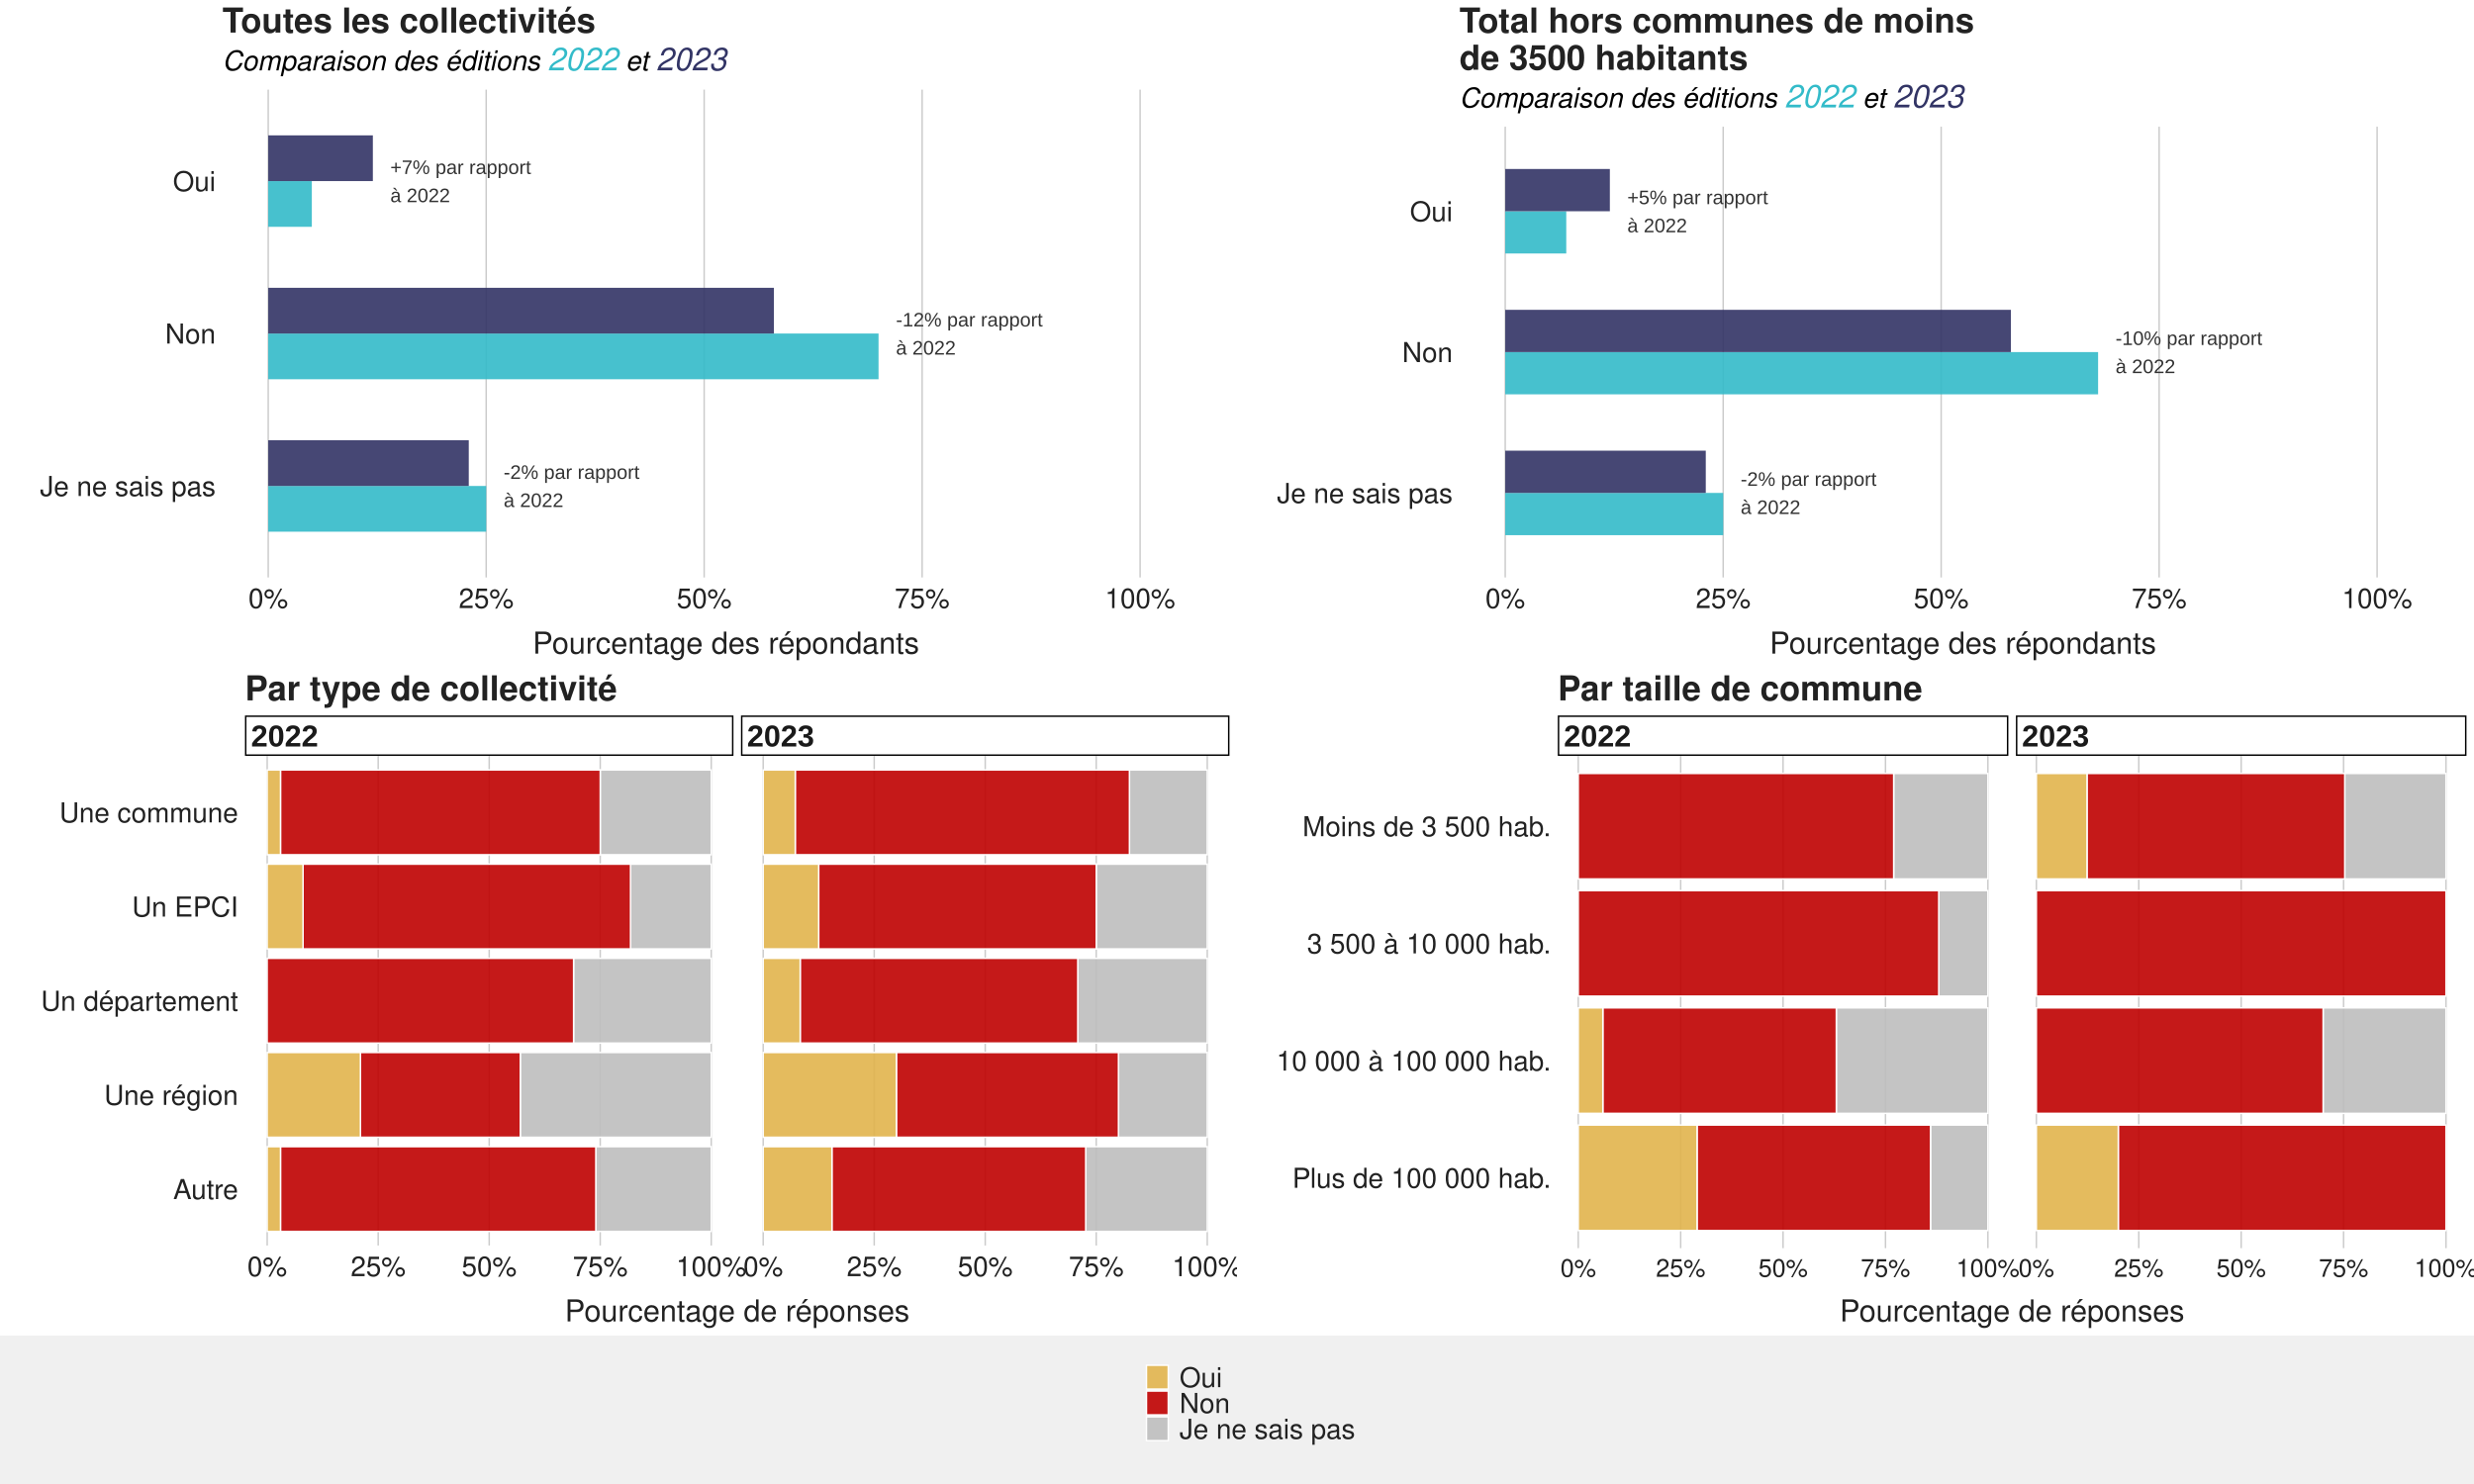
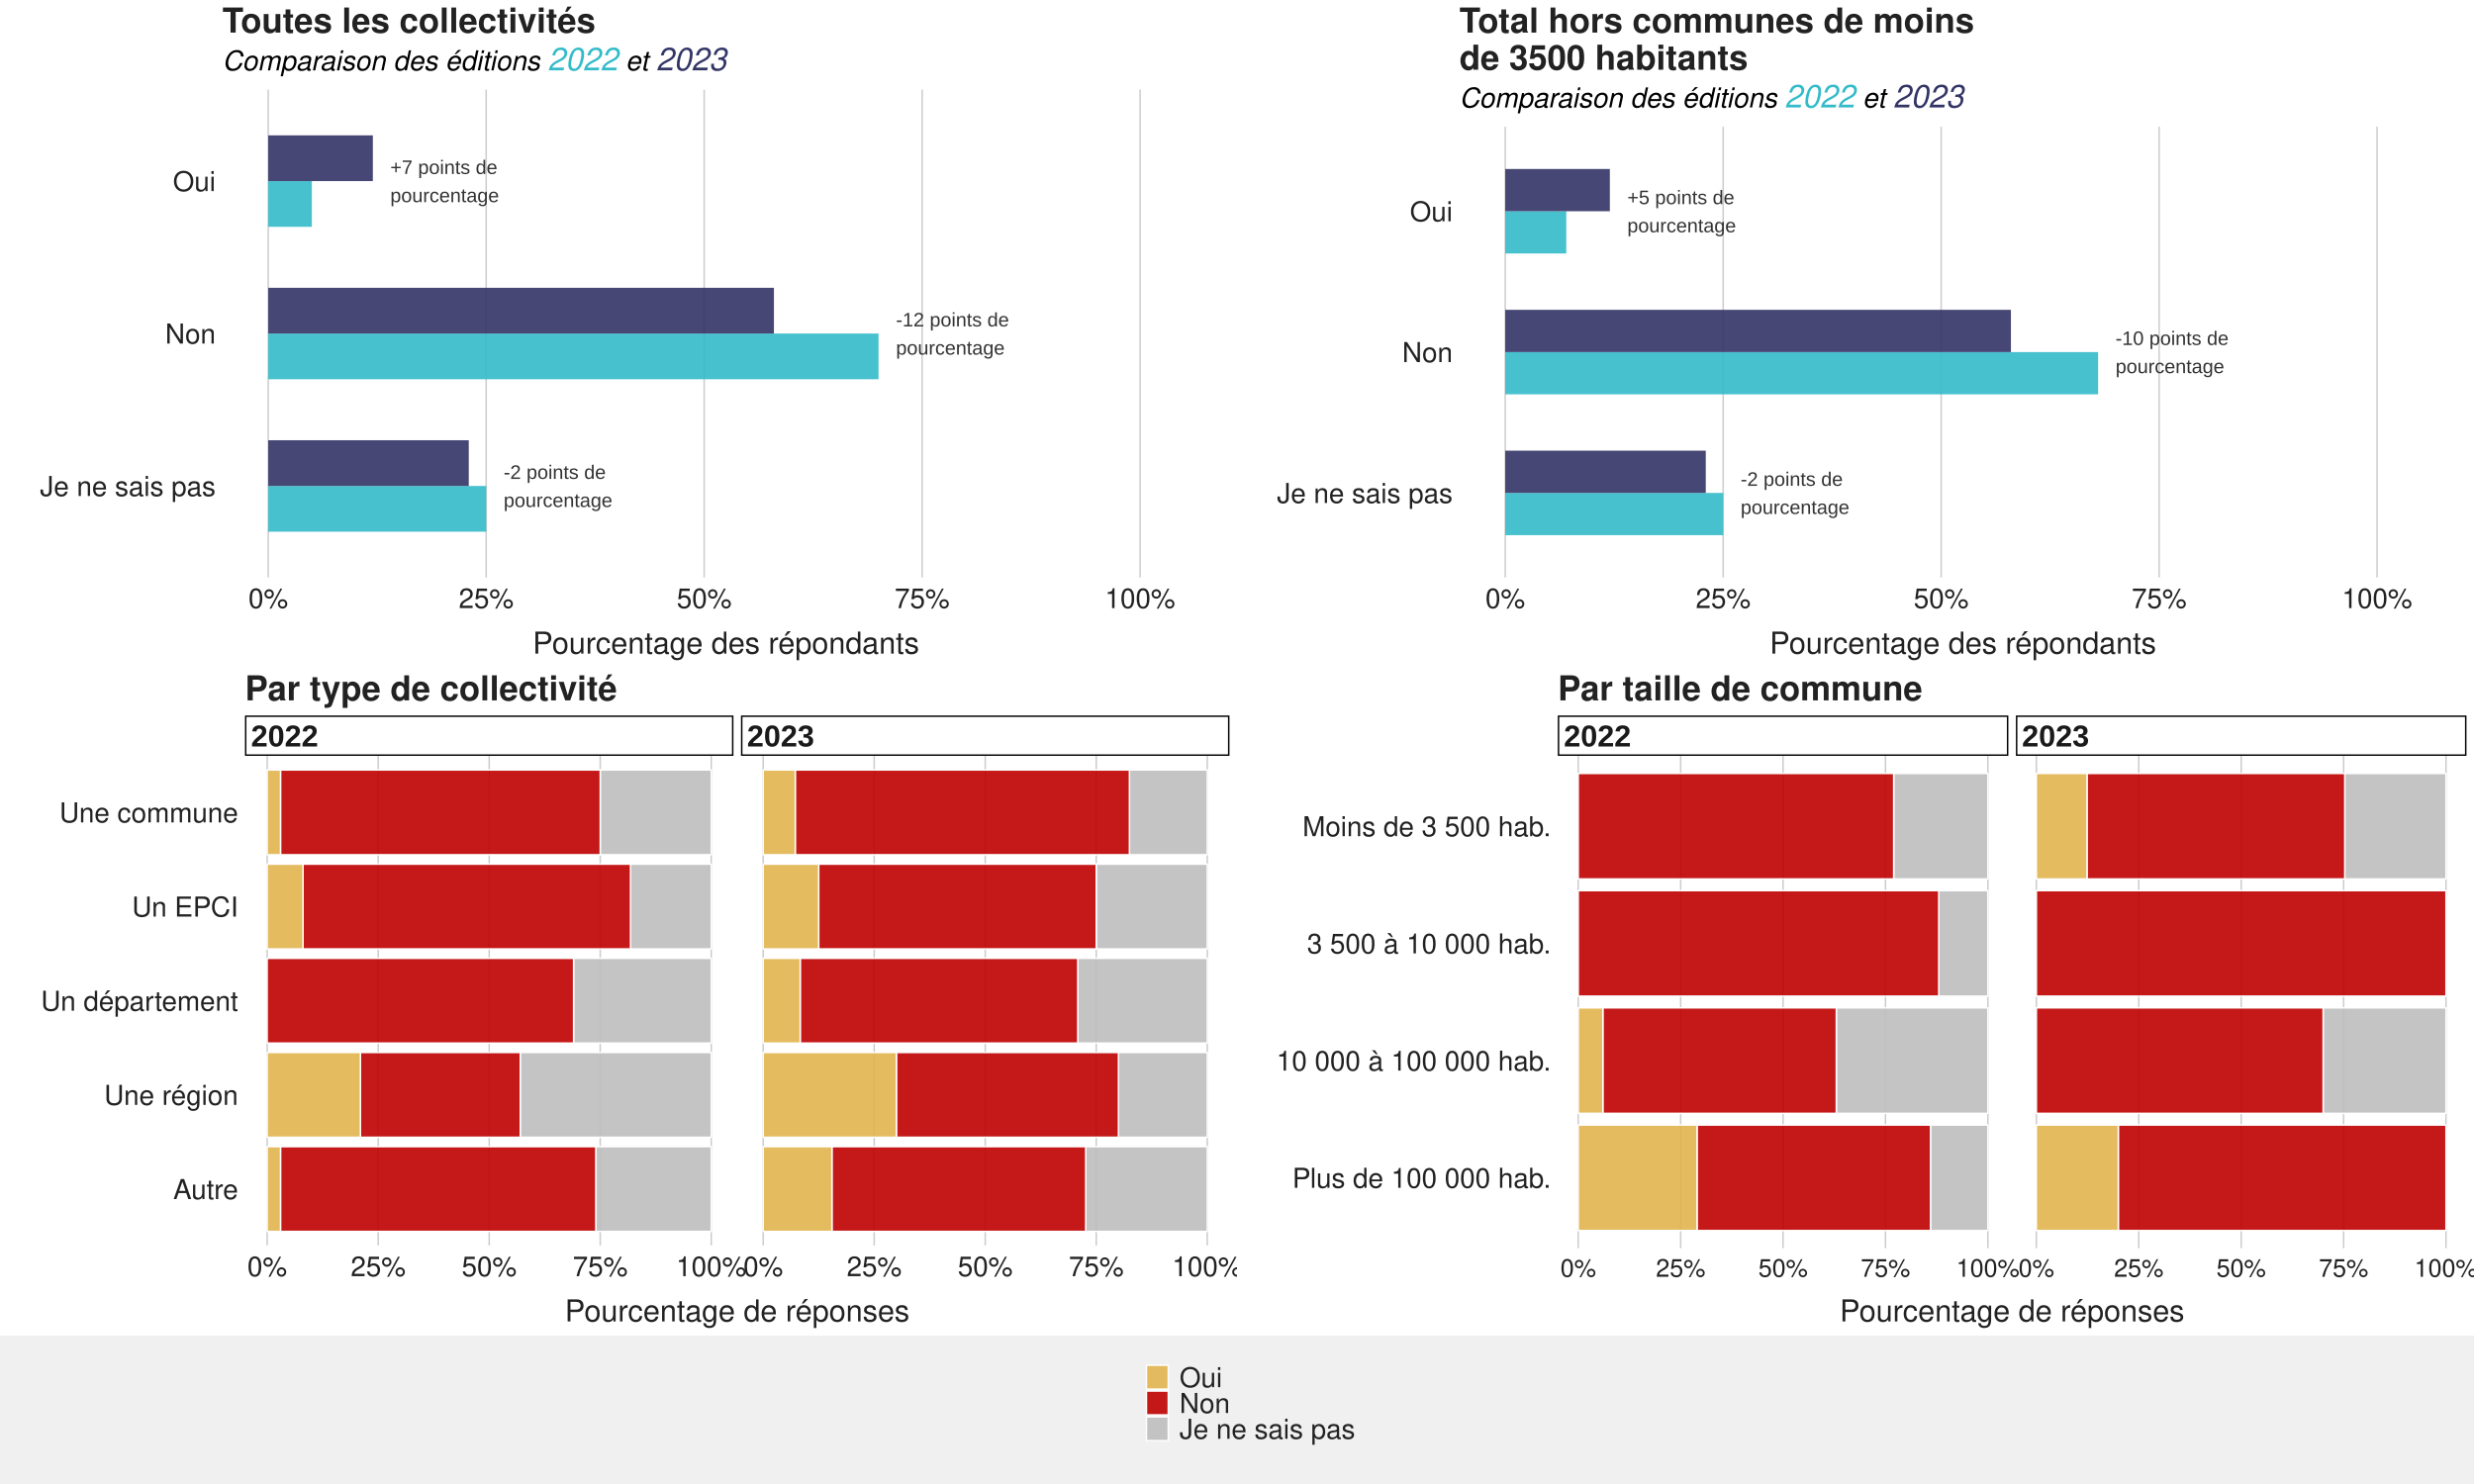
<svg xmlns="http://www.w3.org/2000/svg" class="svglite" width="1800.00pt" height="1080.00pt" viewBox="0 0 1800.00 1080.00">
  <defs>
    <style type="text/css">
    .svglite line, .svglite polyline, .svglite polygon, .svglite path, .svglite rect, .svglite circle {
      fill: none;
      stroke: #000000;
      stroke-linecap: round;
      stroke-linejoin: round;
      stroke-miterlimit: 10.00;
    }
    .svglite text {
      white-space: pre;
    }
  </style>
  </defs>
  <rect width="100%" height="100%" style="stroke: none; fill: none;" />
  <defs>
    <clipPath id="cpMC4wMHwxODAwLjAwfDAuMDB8MTA4MC4wMA==">
      <rect x="0.00" y="0.00" width="1800.00" height="1080.00" />
    </clipPath>
  </defs>
  <g clip-path="url(#cpMC4wMHwxODAwLjAwfDAuMDB8MTA4MC4wMA==)">
</g>
  <defs>
    <clipPath id="cpMC4wMHwxODAwLjAwfDAuMDB8OTcyLjAw">
      <rect x="0.00" y="0.00" width="1800.00" height="972.00" />
    </clipPath>
  </defs>
  <g clip-path="url(#cpMC4wMHwxODAwLjAwfDAuMDB8OTcyLjAw)">
</g>
  <g clip-path="url(#cpMC4wMHwxODAwLjAwfDAuMDB8MTA4MC4wMA==)">
</g>
  <defs>
    <clipPath id="cpMC4wMHwxODAwLjAwfDAuMDB8NDg2LjAw">
      <rect x="0.00" y="0.00" width="1800.00" height="486.00" />
    </clipPath>
  </defs>
  <g clip-path="url(#cpMC4wMHwxODAwLjAwfDAuMDB8NDg2LjAw)">
</g>
  <g clip-path="url(#cpMC4wMHwxODAwLjAwfDAuMDB8MTA4MC4wMA==)">
</g>
  <defs>
    <clipPath id="cpMC4wMHw5MDAuMDB8MC4wMHw0ODYuMDA=">
      <rect x="0" y="0.00" width="900.00" height="486.00" />
    </clipPath>
  </defs>
  <g clip-path="url(#cpMC4wMHw5MDAuMDB8MC4wMHw0ODYuMDA=)">
    <rect x="0" y="0.00" width="900.00" height="486.00" style="stroke-width: 1.07; stroke: #FFFFFF; fill: #FFFFFF;" />
  </g>
  <g clip-path="url(#cpMC4wMHwxODAwLjAwfDAuMDB8MTA4MC4wMA==)">
</g>
  <defs>
    <clipPath id="cpMTYxLjg1fDg5NC41Mnw2NS4yM3w0MjAuMjQ=">
      <rect x="161.85" y="65.23" width="732.67" height="355.01" />
    </clipPath>
  </defs>
  <g clip-path="url(#cpMTYxLjg1fDg5NC41Mnw2NS4yM3w0MjAuMjQ=)">
    <polyline points="195.16,420.24 195.16,65.23 " style="stroke-width: 1.07; stroke: #CBCBCB; stroke-linecap: butt;" />
    <polyline points="353.74,420.24 353.74,65.23 " style="stroke-width: 1.07; stroke: #CBCBCB; stroke-linecap: butt;" />
    <polyline points="512.33,420.24 512.33,65.23 " style="stroke-width: 1.07; stroke: #CBCBCB; stroke-linecap: butt;" />
    <polyline points="670.91,420.24 670.91,65.23 " style="stroke-width: 1.07; stroke: #CBCBCB; stroke-linecap: butt;" />
    <polyline points="829.50,420.24 829.50,65.23 " style="stroke-width: 1.07; stroke: #CBCBCB; stroke-linecap: butt;" />
    <rect x="195.16" y="353.67" width="158.59" height="33.28" style="stroke-width: 4.27; stroke: none; stroke-linecap: square; stroke-linejoin: miter; fill: #33BBC9; fill-opacity: 0.90;" />
    <rect x="195.16" y="320.39" width="145.90" height="33.28" style="stroke-width: 4.27; stroke: none; stroke-linecap: square; stroke-linejoin: miter; fill: #323465; fill-opacity: 0.90;" />
    <rect x="195.16" y="242.73" width="444.04" height="33.28" style="stroke-width: 4.27; stroke: none; stroke-linecap: square; stroke-linejoin: miter; fill: #33BBC9; fill-opacity: 0.90;" />
    <rect x="195.16" y="209.45" width="367.92" height="33.28" style="stroke-width: 4.27; stroke: none; stroke-linecap: square; stroke-linejoin: miter; fill: #323465; fill-opacity: 0.90;" />
    <rect x="195.16" y="131.79" width="31.72" height="33.28" style="stroke-width: 4.27; stroke: none; stroke-linecap: square; stroke-linejoin: miter; fill: #33BBC9; fill-opacity: 0.90;" />
    <rect x="195.16" y="98.51" width="76.12" height="33.28" style="stroke-width: 4.27; stroke: none; stroke-linecap: square; stroke-linejoin: miter; fill: #323465; fill-opacity: 0.90;" />
-     <text x="366.43" y="348.51" style="font-size: 14.23px;fill: #333333; font-family: &quot;Arial&quot;;" textLength="109.17px" lengthAdjust="spacingAndGlyphs">-2% par rapport </text>
-     <text x="366.43" y="368.99" style="font-size: 14.23px;fill: #333333; font-family: &quot;Arial&quot;;" textLength="44.22px" lengthAdjust="spacingAndGlyphs">à 2022</text>
-     <text x="651.88" y="237.57" style="font-size: 14.23px;fill: #333333; font-family: &quot;Arial&quot;;" textLength="117.31px" lengthAdjust="spacingAndGlyphs">-12% par rapport </text>
-     <text x="651.88" y="258.06" style="font-size: 14.23px;fill: #333333; font-family: &quot;Arial&quot;;" textLength="44.22px" lengthAdjust="spacingAndGlyphs">à 2022</text>
-     <text x="283.96" y="126.63" style="font-size: 14.23px;fill: #333333; font-family: &quot;Arial&quot;;" textLength="112.73px" lengthAdjust="spacingAndGlyphs">+7% par rapport </text>
-     <text x="283.96" y="147.12" style="font-size: 14.23px;fill: #333333; font-family: &quot;Arial&quot;;" textLength="44.22px" lengthAdjust="spacingAndGlyphs">à 2022</text>
+     <text x="366.43" y="348.51" style="font-size: 14.23px;fill: #333333; font-family: &quot;Arial&quot;;" textLength="82.32px" lengthAdjust="spacingAndGlyphs">-2 points de </text>
+     <text x="366.43" y="368.99" style="font-size: 14.23px;fill: #333333; font-family: &quot;Arial&quot;;" textLength="85.52px" lengthAdjust="spacingAndGlyphs">pourcentage</text>
+     <text x="651.88" y="237.57" style="font-size: 14.23px;fill: #333333; font-family: &quot;Arial&quot;;" textLength="90.45px" lengthAdjust="spacingAndGlyphs">-12 points de </text>
+     <text x="651.88" y="258.06" style="font-size: 14.23px;fill: #333333; font-family: &quot;Arial&quot;;" textLength="85.52px" lengthAdjust="spacingAndGlyphs">pourcentage</text>
+     <text x="283.96" y="126.63" style="font-size: 14.23px;fill: #333333; font-family: &quot;Arial&quot;;" textLength="85.87px" lengthAdjust="spacingAndGlyphs">+7 points de </text>
+     <text x="283.96" y="147.12" style="font-size: 14.23px;fill: #333333; font-family: &quot;Arial&quot;;" textLength="85.52px" lengthAdjust="spacingAndGlyphs">pourcentage</text>
  </g>
  <g clip-path="url(#cpMC4wMHwxODAwLjAwfDAuMDB8MTA4MC4wMA==)">
    <text x="156.92" y="360.96" text-anchor="end" style="font-size: 20.00px;fill: #222222; font-family: &quot;Nimbus Sans&quot;;" textLength="127.82px" lengthAdjust="spacingAndGlyphs">Je ne sais pas</text>
    <text x="156.92" y="250.02" text-anchor="end" style="font-size: 20.00px;fill: #222222; font-family: &quot;Nimbus Sans&quot;;" textLength="36.68px" lengthAdjust="spacingAndGlyphs">Non</text>
    <text x="156.92" y="139.08" text-anchor="end" style="font-size: 20.00px;fill: #222222; font-family: &quot;Nimbus Sans&quot;;" textLength="31.12px" lengthAdjust="spacingAndGlyphs">Oui</text>
    <text x="195.16" y="442.54" text-anchor="middle" style="font-size: 20.00px;fill: #222222; font-family: &quot;Nimbus Sans&quot;;" textLength="28.89px" lengthAdjust="spacingAndGlyphs">0%</text>
    <text x="353.74" y="442.54" text-anchor="middle" style="font-size: 20.00px;fill: #222222; font-family: &quot;Nimbus Sans&quot;;" textLength="40.01px" lengthAdjust="spacingAndGlyphs">25%</text>
    <text x="512.33" y="442.54" text-anchor="middle" style="font-size: 20.00px;fill: #222222; font-family: &quot;Nimbus Sans&quot;;" textLength="40.01px" lengthAdjust="spacingAndGlyphs">50%</text>
    <text x="670.91" y="442.54" text-anchor="middle" style="font-size: 20.00px;fill: #222222; font-family: &quot;Nimbus Sans&quot;;" textLength="40.01px" lengthAdjust="spacingAndGlyphs">75%</text>
    <text x="829.50" y="442.54" text-anchor="middle" style="font-size: 20.00px;fill: #222222; font-family: &quot;Nimbus Sans&quot;;" textLength="51.13px" lengthAdjust="spacingAndGlyphs">100%</text>
    <text x="528.19" y="475.68" text-anchor="middle" style="font-size: 22.00px;fill: #222222; font-family: &quot;Nimbus Sans&quot;;" textLength="282.51px" lengthAdjust="spacingAndGlyphs">Pourcentage des répondants</text>
    <text x="161.85" y="51.20" style="font-size: 20.00px; font-style: italic; font-family: &quot;Nimbus Sans&quot;;" textLength="118.91px" lengthAdjust="spacingAndGlyphs">Comparaison</text>
    <text x="286.13" y="51.20" style="font-size: 20.00px; font-style: italic; font-family: &quot;Nimbus Sans&quot;;" textLength="32.23px" lengthAdjust="spacingAndGlyphs">des</text>
    <text x="323.93" y="51.20" style="font-size: 20.00px; font-style: italic; font-family: &quot;Nimbus Sans&quot;;" textLength="68.91px" lengthAdjust="spacingAndGlyphs">éditions</text>
    <text x="398.41" y="51.20" style="font-size: 23.00px; font-style: italic;fill: #33BBC9; font-family: &quot;Nimbus Sans&quot;;" textLength="51.15px" lengthAdjust="spacingAndGlyphs">2022</text>
    <text x="455.13" y="51.20" style="font-size: 20.00px; font-style: italic; font-family: &quot;Nimbus Sans&quot;;" textLength="16.68px" lengthAdjust="spacingAndGlyphs">et</text>
    <text x="477.37" y="51.20" style="font-size: 23.00px; font-style: italic;fill: #323465; font-family: &quot;Nimbus Sans&quot;;" textLength="51.15px" lengthAdjust="spacingAndGlyphs">2023</text>
    <text x="161.85" y="23.71" style="font-size: 25.00px; font-weight: bold;fill: #222222; font-family: &quot;Nimbus Sans&quot;;" textLength="273.75px" lengthAdjust="spacingAndGlyphs">Toutes les collectivités</text>
  </g>
  <defs>
    <clipPath id="cpOTAwLjAwfDE4MDAuMDB8MC4wMHw0ODYuMDA=">
      <rect x="900.00" y="0.00" width="900.00" height="486.00" />
    </clipPath>
  </defs>
  <g clip-path="url(#cpOTAwLjAwfDE4MDAuMDB8MC4wMHw0ODYuMDA=)">
    <rect x="900.00" y="0.00" width="900.00" height="486.00" style="stroke-width: 1.07; stroke: #FFFFFF; fill: #FFFFFF;" />
  </g>
  <g clip-path="url(#cpMC4wMHwxODAwLjAwfDAuMDB8MTA4MC4wMA==)">
</g>
  <defs>
    <clipPath id="cpMTA2MS44NXwxNzk0LjUyfDkyLjIzfDQyMC4yNA==">
      <rect x="1061.85" y="92.23" width="732.67" height="328.01" />
    </clipPath>
  </defs>
  <g clip-path="url(#cpMTA2MS44NXwxNzk0LjUyfDkyLjIzfDQyMC4yNA==)">
    <polyline points="1095.16,420.24 1095.16,92.23 " style="stroke-width: 1.07; stroke: #CBCBCB; stroke-linecap: butt;" />
    <polyline points="1253.74,420.24 1253.74,92.23 " style="stroke-width: 1.07; stroke: #CBCBCB; stroke-linecap: butt;" />
    <polyline points="1412.33,420.24 1412.33,92.23 " style="stroke-width: 1.07; stroke: #CBCBCB; stroke-linecap: butt;" />
    <polyline points="1570.91,420.24 1570.91,92.23 " style="stroke-width: 1.07; stroke: #CBCBCB; stroke-linecap: butt;" />
    <polyline points="1729.50,420.24 1729.50,92.23 " style="stroke-width: 1.07; stroke: #CBCBCB; stroke-linecap: butt;" />
    <rect x="1095.16" y="358.73" width="158.59" height="30.75" style="stroke-width: 4.27; stroke: none; stroke-linecap: square; stroke-linejoin: miter; fill: #33BBC9; fill-opacity: 0.90;" />
    <rect x="1095.16" y="327.98" width="145.90" height="30.75" style="stroke-width: 4.27; stroke: none; stroke-linecap: square; stroke-linejoin: miter; fill: #323465; fill-opacity: 0.90;" />
    <rect x="1095.16" y="256.23" width="431.35" height="30.75" style="stroke-width: 4.27; stroke: none; stroke-linecap: square; stroke-linejoin: miter; fill: #33BBC9; fill-opacity: 0.90;" />
    <rect x="1095.16" y="225.48" width="367.92" height="30.75" style="stroke-width: 4.27; stroke: none; stroke-linecap: square; stroke-linejoin: miter; fill: #323465; fill-opacity: 0.90;" />
    <rect x="1095.16" y="153.73" width="44.40" height="30.75" style="stroke-width: 4.27; stroke: none; stroke-linecap: square; stroke-linejoin: miter; fill: #33BBC9; fill-opacity: 0.90;" />
    <rect x="1095.16" y="122.98" width="76.12" height="30.75" style="stroke-width: 4.27; stroke: none; stroke-linecap: square; stroke-linejoin: miter; fill: #323465; fill-opacity: 0.90;" />
-     <text x="1266.43" y="353.57" style="font-size: 14.23px;fill: #333333; font-family: &quot;Arial&quot;;" textLength="109.17px" lengthAdjust="spacingAndGlyphs">-2% par rapport </text>
-     <text x="1266.43" y="374.06" style="font-size: 14.23px;fill: #333333; font-family: &quot;Arial&quot;;" textLength="44.22px" lengthAdjust="spacingAndGlyphs">à 2022</text>
-     <text x="1539.20" y="251.07" style="font-size: 14.23px;fill: #333333; font-family: &quot;Arial&quot;;" textLength="117.31px" lengthAdjust="spacingAndGlyphs">-10% par rapport </text>
-     <text x="1539.20" y="271.56" style="font-size: 14.23px;fill: #333333; font-family: &quot;Arial&quot;;" textLength="44.22px" lengthAdjust="spacingAndGlyphs">à 2022</text>
-     <text x="1183.96" y="148.57" style="font-size: 14.23px;fill: #333333; font-family: &quot;Arial&quot;;" textLength="112.73px" lengthAdjust="spacingAndGlyphs">+5% par rapport </text>
-     <text x="1183.96" y="169.05" style="font-size: 14.23px;fill: #333333; font-family: &quot;Arial&quot;;" textLength="44.22px" lengthAdjust="spacingAndGlyphs">à 2022</text>
+     <text x="1266.43" y="353.57" style="font-size: 14.23px;fill: #333333; font-family: &quot;Arial&quot;;" textLength="82.32px" lengthAdjust="spacingAndGlyphs">-2 points de </text>
+     <text x="1266.43" y="374.06" style="font-size: 14.23px;fill: #333333; font-family: &quot;Arial&quot;;" textLength="85.52px" lengthAdjust="spacingAndGlyphs">pourcentage</text>
+     <text x="1539.20" y="251.07" style="font-size: 14.23px;fill: #333333; font-family: &quot;Arial&quot;;" textLength="90.45px" lengthAdjust="spacingAndGlyphs">-10 points de </text>
+     <text x="1539.20" y="271.56" style="font-size: 14.23px;fill: #333333; font-family: &quot;Arial&quot;;" textLength="85.52px" lengthAdjust="spacingAndGlyphs">pourcentage</text>
+     <text x="1183.96" y="148.57" style="font-size: 14.23px;fill: #333333; font-family: &quot;Arial&quot;;" textLength="85.87px" lengthAdjust="spacingAndGlyphs">+5 points de </text>
+     <text x="1183.96" y="169.05" style="font-size: 14.23px;fill: #333333; font-family: &quot;Arial&quot;;" textLength="85.52px" lengthAdjust="spacingAndGlyphs">pourcentage</text>
  </g>
  <g clip-path="url(#cpMC4wMHwxODAwLjAwfDAuMDB8MTA4MC4wMA==)">
    <text x="1056.92" y="366.02" text-anchor="end" style="font-size: 20.00px;fill: #222222; font-family: &quot;Nimbus Sans&quot;;" textLength="127.82px" lengthAdjust="spacingAndGlyphs">Je ne sais pas</text>
    <text x="1056.92" y="263.52" text-anchor="end" style="font-size: 20.00px;fill: #222222; font-family: &quot;Nimbus Sans&quot;;" textLength="36.68px" lengthAdjust="spacingAndGlyphs">Non</text>
    <text x="1056.92" y="161.02" text-anchor="end" style="font-size: 20.00px;fill: #222222; font-family: &quot;Nimbus Sans&quot;;" textLength="31.12px" lengthAdjust="spacingAndGlyphs">Oui</text>
    <text x="1095.16" y="442.54" text-anchor="middle" style="font-size: 20.00px;fill: #222222; font-family: &quot;Nimbus Sans&quot;;" textLength="28.89px" lengthAdjust="spacingAndGlyphs">0%</text>
    <text x="1253.74" y="442.54" text-anchor="middle" style="font-size: 20.00px;fill: #222222; font-family: &quot;Nimbus Sans&quot;;" textLength="40.01px" lengthAdjust="spacingAndGlyphs">25%</text>
    <text x="1412.33" y="442.54" text-anchor="middle" style="font-size: 20.00px;fill: #222222; font-family: &quot;Nimbus Sans&quot;;" textLength="40.01px" lengthAdjust="spacingAndGlyphs">50%</text>
    <text x="1570.91" y="442.54" text-anchor="middle" style="font-size: 20.00px;fill: #222222; font-family: &quot;Nimbus Sans&quot;;" textLength="40.01px" lengthAdjust="spacingAndGlyphs">75%</text>
    <text x="1729.50" y="442.54" text-anchor="middle" style="font-size: 20.00px;fill: #222222; font-family: &quot;Nimbus Sans&quot;;" textLength="51.13px" lengthAdjust="spacingAndGlyphs">100%</text>
    <text x="1428.19" y="475.68" text-anchor="middle" style="font-size: 22.00px;fill: #222222; font-family: &quot;Nimbus Sans&quot;;" textLength="282.51px" lengthAdjust="spacingAndGlyphs">Pourcentage des répondants</text>
    <text x="1061.85" y="78.20" style="font-size: 20.00px; font-style: italic; font-family: &quot;Nimbus Sans&quot;;" textLength="118.91px" lengthAdjust="spacingAndGlyphs">Comparaison</text>
    <text x="1186.13" y="78.20" style="font-size: 20.00px; font-style: italic; font-family: &quot;Nimbus Sans&quot;;" textLength="32.23px" lengthAdjust="spacingAndGlyphs">des</text>
    <text x="1223.93" y="78.20" style="font-size: 20.00px; font-style: italic; font-family: &quot;Nimbus Sans&quot;;" textLength="68.91px" lengthAdjust="spacingAndGlyphs">éditions</text>
    <text x="1298.41" y="78.20" style="font-size: 23.00px; font-style: italic;fill: #33BBC9; font-family: &quot;Nimbus Sans&quot;;" textLength="51.15px" lengthAdjust="spacingAndGlyphs">2022</text>
    <text x="1355.13" y="78.20" style="font-size: 20.00px; font-style: italic; font-family: &quot;Nimbus Sans&quot;;" textLength="16.68px" lengthAdjust="spacingAndGlyphs">et</text>
    <text x="1377.37" y="78.20" style="font-size: 23.00px; font-style: italic;fill: #323465; font-family: &quot;Nimbus Sans&quot;;" textLength="51.15px" lengthAdjust="spacingAndGlyphs">2023</text>
    <text x="1061.85" y="23.71" style="font-size: 25.00px; font-weight: bold;fill: #222222; font-family: &quot;Nimbus Sans&quot;;" textLength="383.47px" lengthAdjust="spacingAndGlyphs">Total hors communes de moins </text>
    <text x="1061.85" y="50.71" style="font-size: 25.00px; font-weight: bold;fill: #222222; font-family: &quot;Nimbus Sans&quot;;" textLength="209.83px" lengthAdjust="spacingAndGlyphs">de 3500 habitants</text>
  </g>
  <defs>
    <clipPath id="cpMC4wMHwxODAwLjAwfDQ4Ni4wMHw5NzIuMDA=">
      <rect x="0.00" y="486.00" width="1800.00" height="486.00" />
    </clipPath>
  </defs>
  <g clip-path="url(#cpMC4wMHwxODAwLjAwfDQ4Ni4wMHw5NzIuMDA=)">
</g>
  <g clip-path="url(#cpMC4wMHwxODAwLjAwfDAuMDB8MTA4MC4wMA==)">
</g>
  <defs>
    <clipPath id="cpMC4wMHw5MDAuMDB8NDg2LjAwfDk3Mi4wMA==">
      <rect x="0.00" y="486.00" width="900.00" height="486.00" />
    </clipPath>
  </defs>
  <g clip-path="url(#cpMC4wMHw5MDAuMDB8NDg2LjAwfDk3Mi4wMA==)">
    <rect x="0.00" y="486.00" width="900.00" height="486.00" style="stroke-width: 1.07; stroke: #FFFFFF; fill: #FFFFFF;" />
  </g>
  <g clip-path="url(#cpMC4wMHwxODAwLjAwfDAuMDB8MTA4MC4wMA==)">
</g>
  <defs>
    <clipPath id="cpMTc4LjIzfDUzMy42NHw1NTAuMDl8OTA2LjQ2">
      <rect x="178.23" y="550.09" width="355.40" height="356.36" />
    </clipPath>
  </defs>
  <g clip-path="url(#cpMTc4LjIzfDUzMy42NHw1NTAuMDl8OTA2LjQ2)">
    <polyline points="194.39,906.46 194.39,550.09 " style="stroke-width: 1.07; stroke: #CBCBCB; stroke-linecap: butt;" />
    <polyline points="275.16,906.46 275.16,550.09 " style="stroke-width: 1.07; stroke: #CBCBCB; stroke-linecap: butt;" />
    <polyline points="355.93,906.46 355.93,550.09 " style="stroke-width: 1.07; stroke: #CBCBCB; stroke-linecap: butt;" />
    <polyline points="436.71,906.46 436.71,550.09 " style="stroke-width: 1.07; stroke: #CBCBCB; stroke-linecap: butt;" />
    <polyline points="517.48,906.46 517.48,550.09 " style="stroke-width: 1.07; stroke: #CBCBCB; stroke-linecap: butt;" />
    <rect x="433.48" y="834.50" width="84.00" height="61.68" style="stroke-width: 1.07; stroke: #FFFFFF; stroke-linecap: butt; stroke-linejoin: miter; fill: #BEBEBE; fill-opacity: 0.90;" />
    <rect x="204.08" y="834.50" width="229.40" height="61.68" style="stroke-width: 1.07; stroke: #FFFFFF; stroke-linecap: butt; stroke-linejoin: miter; fill: #BF0001; fill-opacity: 0.90;" />
    <rect x="194.39" y="834.50" width="9.69" height="61.68" style="stroke-width: 1.07; stroke: #FFFFFF; stroke-linecap: butt; stroke-linejoin: miter; fill: #E1B44D; fill-opacity: 0.90;" />
    <rect x="458.74" y="628.90" width="58.74" height="61.68" style="stroke-width: 1.07; stroke: #FFFFFF; stroke-linecap: butt; stroke-linejoin: miter; fill: #BEBEBE; fill-opacity: 0.90;" />
    <rect x="220.50" y="628.90" width="238.24" height="61.68" style="stroke-width: 1.07; stroke: #FFFFFF; stroke-linecap: butt; stroke-linejoin: miter; fill: #BF0001; fill-opacity: 0.90;" />
    <rect x="194.39" y="628.90" width="26.11" height="61.68" style="stroke-width: 1.07; stroke: #FFFFFF; stroke-linecap: butt; stroke-linejoin: miter; fill: #E1B44D; fill-opacity: 0.90;" />
    <rect x="417.32" y="697.43" width="100.16" height="61.68" style="stroke-width: 1.07; stroke: #FFFFFF; stroke-linecap: butt; stroke-linejoin: miter; fill: #BEBEBE; fill-opacity: 0.90;" />
    <rect x="194.39" y="697.43" width="222.94" height="61.68" style="stroke-width: 1.07; stroke: #FFFFFF; stroke-linecap: butt; stroke-linejoin: miter; fill: #BF0001; fill-opacity: 0.90;" />
    <rect x="194.39" y="697.43" width="0.00" height="61.68" style="stroke-width: 1.07; stroke: #FFFFFF; stroke-linecap: butt; stroke-linejoin: miter; fill: #E1B44D; fill-opacity: 0.90;" />
    <rect x="436.71" y="560.37" width="80.77" height="61.68" style="stroke-width: 1.07; stroke: #FFFFFF; stroke-linecap: butt; stroke-linejoin: miter; fill: #BEBEBE; fill-opacity: 0.90;" />
    <rect x="204.08" y="560.37" width="232.63" height="61.68" style="stroke-width: 1.07; stroke: #FFFFFF; stroke-linecap: butt; stroke-linejoin: miter; fill: #BF0001; fill-opacity: 0.90;" />
    <rect x="194.39" y="560.37" width="9.69" height="61.68" style="stroke-width: 1.07; stroke: #FFFFFF; stroke-linecap: butt; stroke-linejoin: miter; fill: #E1B44D; fill-opacity: 0.90;" />
    <rect x="378.55" y="765.97" width="138.93" height="61.68" style="stroke-width: 1.07; stroke: #FFFFFF; stroke-linecap: butt; stroke-linejoin: miter; fill: #BEBEBE; fill-opacity: 0.90;" />
    <rect x="262.24" y="765.97" width="116.31" height="61.68" style="stroke-width: 1.07; stroke: #FFFFFF; stroke-linecap: butt; stroke-linejoin: miter; fill: #BF0001; fill-opacity: 0.90;" />
    <rect x="194.39" y="765.97" width="67.85" height="61.68" style="stroke-width: 1.07; stroke: #FFFFFF; stroke-linecap: butt; stroke-linejoin: miter; fill: #E1B44D; fill-opacity: 0.90;" />
  </g>
  <g clip-path="url(#cpMC4wMHwxODAwLjAwfDAuMDB8MTA4MC4wMA==)">
</g>
  <defs>
    <clipPath id="cpNTM5LjEyfDg5NC41Mnw1NTAuMDl8OTA2LjQ2">
      <rect x="539.12" y="550.09" width="355.40" height="356.36" />
    </clipPath>
  </defs>
  <g clip-path="url(#cpNTM5LjEyfDg5NC41Mnw1NTAuMDl8OTA2LjQ2)">
    <polyline points="555.27,906.46 555.27,550.09 " style="stroke-width: 1.07; stroke: #CBCBCB; stroke-linecap: butt;" />
    <polyline points="636.04,906.46 636.04,550.09 " style="stroke-width: 1.07; stroke: #CBCBCB; stroke-linecap: butt;" />
    <polyline points="716.82,906.46 716.82,550.09 " style="stroke-width: 1.07; stroke: #CBCBCB; stroke-linecap: butt;" />
    <polyline points="797.59,906.46 797.59,550.09 " style="stroke-width: 1.07; stroke: #CBCBCB; stroke-linecap: butt;" />
    <polyline points="878.37,906.46 878.37,550.09 " style="stroke-width: 1.07; stroke: #CBCBCB; stroke-linecap: butt;" />
    <rect x="789.90" y="834.50" width="88.47" height="61.68" style="stroke-width: 1.07; stroke: #FFFFFF; stroke-linecap: butt; stroke-linejoin: miter; fill: #BEBEBE; fill-opacity: 0.90;" />
    <rect x="605.27" y="834.50" width="184.63" height="61.68" style="stroke-width: 1.07; stroke: #FFFFFF; stroke-linecap: butt; stroke-linejoin: miter; fill: #BF0001; fill-opacity: 0.90;" />
    <rect x="555.27" y="834.50" width="50.00" height="61.68" style="stroke-width: 1.07; stroke: #FFFFFF; stroke-linecap: butt; stroke-linejoin: miter; fill: #E1B44D; fill-opacity: 0.90;" />
    <rect x="797.59" y="628.90" width="80.77" height="61.68" style="stroke-width: 1.07; stroke: #FFFFFF; stroke-linecap: butt; stroke-linejoin: miter; fill: #BEBEBE; fill-opacity: 0.90;" />
    <rect x="595.66" y="628.90" width="201.93" height="61.68" style="stroke-width: 1.07; stroke: #FFFFFF; stroke-linecap: butt; stroke-linejoin: miter; fill: #BF0001; fill-opacity: 0.90;" />
    <rect x="555.27" y="628.90" width="40.39" height="61.68" style="stroke-width: 1.07; stroke: #FFFFFF; stroke-linecap: butt; stroke-linejoin: miter; fill: #E1B44D; fill-opacity: 0.90;" />
    <rect x="784.13" y="697.43" width="94.24" height="61.68" style="stroke-width: 1.07; stroke: #FFFFFF; stroke-linecap: butt; stroke-linejoin: miter; fill: #BEBEBE; fill-opacity: 0.90;" />
    <rect x="582.20" y="697.43" width="201.93" height="61.68" style="stroke-width: 1.07; stroke: #FFFFFF; stroke-linecap: butt; stroke-linejoin: miter; fill: #BF0001; fill-opacity: 0.90;" />
    <rect x="555.27" y="697.43" width="26.92" height="61.68" style="stroke-width: 1.07; stroke: #FFFFFF; stroke-linecap: butt; stroke-linejoin: miter; fill: #E1B44D; fill-opacity: 0.90;" />
    <rect x="821.74" y="560.37" width="56.62" height="61.68" style="stroke-width: 1.07; stroke: #FFFFFF; stroke-linecap: butt; stroke-linejoin: miter; fill: #BEBEBE; fill-opacity: 0.90;" />
    <rect x="578.59" y="560.37" width="243.15" height="61.68" style="stroke-width: 1.07; stroke: #FFFFFF; stroke-linecap: butt; stroke-linejoin: miter; fill: #BF0001; fill-opacity: 0.90;" />
    <rect x="555.27" y="560.37" width="23.32" height="61.68" style="stroke-width: 1.07; stroke: #FFFFFF; stroke-linecap: butt; stroke-linejoin: miter; fill: #E1B44D; fill-opacity: 0.90;" />
    <rect x="813.75" y="765.97" width="64.62" height="61.68" style="stroke-width: 1.07; stroke: #FFFFFF; stroke-linecap: butt; stroke-linejoin: miter; fill: #BEBEBE; fill-opacity: 0.90;" />
    <rect x="652.20" y="765.97" width="161.55" height="61.68" style="stroke-width: 1.07; stroke: #FFFFFF; stroke-linecap: butt; stroke-linejoin: miter; fill: #BF0001; fill-opacity: 0.90;" />
    <rect x="555.27" y="765.97" width="96.93" height="61.68" style="stroke-width: 1.07; stroke: #FFFFFF; stroke-linecap: butt; stroke-linejoin: miter; fill: #E1B44D; fill-opacity: 0.90;" />
  </g>
  <g clip-path="url(#cpMC4wMHwxODAwLjAwfDAuMDB8MTA4MC4wMA==)">
</g>
  <defs>
    <clipPath id="cpMTc4LjIzfDUzMy42NHw1MjAuNjl8NTUwLjA5">
      <rect x="178.23" y="520.69" width="355.40" height="29.40" />
    </clipPath>
  </defs>
  <g clip-path="url(#cpMTc4LjIzfDUzMy42NHw1MjAuNjl8NTUwLjA5)">
    <rect x="178.23" y="520.69" width="355.40" height="29.40" style="stroke-width: 2.13; fill: #FFFFFF;" />
    <text x="182.62" y="543.25" style="font-size: 22.00px; font-weight: bold;fill: #1A1A1A; font-family: &quot;Arial&quot;;" textLength="50.34px" lengthAdjust="spacingAndGlyphs">2022</text>
  </g>
  <g clip-path="url(#cpMC4wMHwxODAwLjAwfDAuMDB8MTA4MC4wMA==)">
</g>
  <defs>
    <clipPath id="cpNTM5LjEyfDg5NC41Mnw1MjAuNjl8NTUwLjA5">
      <rect x="539.12" y="520.69" width="355.40" height="29.40" />
    </clipPath>
  </defs>
  <g clip-path="url(#cpNTM5LjEyfDg5NC41Mnw1MjAuNjl8NTUwLjA5)">
    <rect x="539.12" y="520.69" width="355.40" height="29.40" style="stroke-width: 2.13; fill: #FFFFFF;" />
    <text x="543.50" y="543.25" style="font-size: 22.00px; font-weight: bold;fill: #1A1A1A; font-family: &quot;Arial&quot;;" textLength="50.34px" lengthAdjust="spacingAndGlyphs">2023</text>
  </g>
  <g clip-path="url(#cpMC4wMHwxODAwLjAwfDAuMDB8MTA4MC4wMA==)">
    <text x="194.39" y="928.76" text-anchor="middle" style="font-size: 20.00px;fill: #222222; font-family: &quot;Nimbus Sans&quot;;" textLength="28.89px" lengthAdjust="spacingAndGlyphs">0%</text>
    <text x="275.16" y="928.76" text-anchor="middle" style="font-size: 20.00px;fill: #222222; font-family: &quot;Nimbus Sans&quot;;" textLength="40.01px" lengthAdjust="spacingAndGlyphs">25%</text>
    <text x="355.93" y="928.76" text-anchor="middle" style="font-size: 20.00px;fill: #222222; font-family: &quot;Nimbus Sans&quot;;" textLength="40.01px" lengthAdjust="spacingAndGlyphs">50%</text>
    <text x="436.71" y="928.76" text-anchor="middle" style="font-size: 20.00px;fill: #222222; font-family: &quot;Nimbus Sans&quot;;" textLength="40.01px" lengthAdjust="spacingAndGlyphs">75%</text>
    <text x="517.48" y="928.76" text-anchor="middle" style="font-size: 20.00px;fill: #222222; font-family: &quot;Nimbus Sans&quot;;" textLength="51.13px" lengthAdjust="spacingAndGlyphs">100%</text>
    <text x="555.27" y="928.76" text-anchor="middle" style="font-size: 20.00px;fill: #222222; font-family: &quot;Nimbus Sans&quot;;" textLength="28.89px" lengthAdjust="spacingAndGlyphs">0%</text>
    <text x="636.04" y="928.76" text-anchor="middle" style="font-size: 20.00px;fill: #222222; font-family: &quot;Nimbus Sans&quot;;" textLength="40.01px" lengthAdjust="spacingAndGlyphs">25%</text>
    <text x="716.82" y="928.76" text-anchor="middle" style="font-size: 20.00px;fill: #222222; font-family: &quot;Nimbus Sans&quot;;" textLength="40.01px" lengthAdjust="spacingAndGlyphs">50%</text>
    <text x="797.59" y="928.76" text-anchor="middle" style="font-size: 20.00px;fill: #222222; font-family: &quot;Nimbus Sans&quot;;" textLength="40.01px" lengthAdjust="spacingAndGlyphs">75%</text>
    <text x="878.37" y="928.76" text-anchor="middle" style="font-size: 20.00px;fill: #222222; font-family: &quot;Nimbus Sans&quot;;" textLength="51.13px" lengthAdjust="spacingAndGlyphs">100%</text>
    <text x="173.30" y="872.63" text-anchor="end" style="font-size: 20.00px;fill: #222222; font-family: &quot;Nimbus Sans&quot;;" textLength="47.79px" lengthAdjust="spacingAndGlyphs">Autre</text>
    <text x="173.30" y="804.10" text-anchor="end" style="font-size: 20.00px;fill: #222222; font-family: &quot;Nimbus Sans&quot;;" textLength="97.80px" lengthAdjust="spacingAndGlyphs">Une région</text>
    <text x="173.30" y="735.56" text-anchor="end" style="font-size: 20.00px;fill: #222222; font-family: &quot;Nimbus Sans&quot;;" textLength="143.37px" lengthAdjust="spacingAndGlyphs">Un département</text>
    <text x="173.30" y="667.03" text-anchor="end" style="font-size: 20.00px;fill: #222222; font-family: &quot;Nimbus Sans&quot;;" textLength="77.80px" lengthAdjust="spacingAndGlyphs">Un EPCI</text>
    <text x="173.30" y="598.50" text-anchor="end" style="font-size: 20.00px;fill: #222222; font-family: &quot;Nimbus Sans&quot;;" textLength="130.02px" lengthAdjust="spacingAndGlyphs">Une commune</text>
    <text x="536.38" y="961.68" text-anchor="middle" style="font-size: 22.00px;fill: #222222; font-family: &quot;Nimbus Sans&quot;;" textLength="251.94px" lengthAdjust="spacingAndGlyphs">Pourcentage de réponses</text>
    <text x="178.23" y="509.71" style="font-size: 25.00px; font-weight: bold;fill: #222222; font-family: &quot;Nimbus Sans&quot;;" textLength="270.97px" lengthAdjust="spacingAndGlyphs">Par type de collectivité</text>
  </g>
  <defs>
    <clipPath id="cpOTAwLjAwfDE4MDAuMDB8NDg2LjAwfDk3Mi4wMA==">
      <rect x="900.00" y="486.00" width="900.00" height="486.00" />
    </clipPath>
  </defs>
  <g clip-path="url(#cpOTAwLjAwfDE4MDAuMDB8NDg2LjAwfDk3Mi4wMA==)">
    <rect x="900.00" y="486.00" width="900.00" height="486.00" style="stroke-width: 1.07; stroke: #FFFFFF; fill: #FFFFFF;" />
  </g>
  <g clip-path="url(#cpMC4wMHwxODAwLjAwfDAuMDB8MTA4MC4wMA==)">
</g>
  <defs>
    <clipPath id="cpMTEzMy4zOXwxNDYxLjIyfDU1MC4wOXw5MDguMzM=">
      <rect x="1133.39" y="550.09" width="327.82" height="358.24" />
    </clipPath>
  </defs>
  <g clip-path="url(#cpMTEzMy4zOXwxNDYxLjIyfDU1MC4wOXw5MDguMzM=)">
    <polyline points="1148.29,908.33 1148.29,550.09 " style="stroke-width: 1.07; stroke: #CBCBCB; stroke-linecap: butt;" />
    <polyline points="1222.80,908.33 1222.80,550.09 " style="stroke-width: 1.07; stroke: #CBCBCB; stroke-linecap: butt;" />
    <polyline points="1297.30,908.33 1297.30,550.09 " style="stroke-width: 1.07; stroke: #CBCBCB; stroke-linecap: butt;" />
    <polyline points="1371.81,908.33 1371.81,550.09 " style="stroke-width: 1.07; stroke: #CBCBCB; stroke-linecap: butt;" />
    <polyline points="1446.32,908.33 1446.32,550.09 " style="stroke-width: 1.07; stroke: #CBCBCB; stroke-linecap: butt;" />
    <rect x="1336.05" y="733.48" width="110.27" height="76.77" style="stroke-width: 1.07; stroke: #FFFFFF; stroke-linecap: butt; stroke-linejoin: miter; fill: #BEBEBE; fill-opacity: 0.90;" />
    <rect x="1166.17" y="733.48" width="169.87" height="76.77" style="stroke-width: 1.07; stroke: #FFFFFF; stroke-linecap: butt; stroke-linejoin: miter; fill: #BF0001; fill-opacity: 0.90;" />
    <rect x="1148.29" y="733.48" width="17.88" height="76.77" style="stroke-width: 1.07; stroke: #FFFFFF; stroke-linecap: butt; stroke-linejoin: miter; fill: #E1B44D; fill-opacity: 0.90;" />
    <rect x="1410.55" y="648.18" width="35.76" height="76.77" style="stroke-width: 1.07; stroke: #FFFFFF; stroke-linecap: butt; stroke-linejoin: miter; fill: #BEBEBE; fill-opacity: 0.90;" />
    <rect x="1148.29" y="648.18" width="262.26" height="76.77" style="stroke-width: 1.07; stroke: #FFFFFF; stroke-linecap: butt; stroke-linejoin: miter; fill: #BF0001; fill-opacity: 0.90;" />
    <rect x="1148.29" y="648.18" width="0.00" height="76.77" style="stroke-width: 1.07; stroke: #FFFFFF; stroke-linecap: butt; stroke-linejoin: miter; fill: #E1B44D; fill-opacity: 0.90;" />
    <rect x="1377.77" y="562.89" width="68.55" height="76.77" style="stroke-width: 1.07; stroke: #FFFFFF; stroke-linecap: butt; stroke-linejoin: miter; fill: #BEBEBE; fill-opacity: 0.90;" />
    <rect x="1148.29" y="562.89" width="229.48" height="76.77" style="stroke-width: 1.07; stroke: #FFFFFF; stroke-linecap: butt; stroke-linejoin: miter; fill: #BF0001; fill-opacity: 0.90;" />
    <rect x="1148.29" y="562.89" width="0.00" height="76.77" style="stroke-width: 1.07; stroke: #FFFFFF; stroke-linecap: butt; stroke-linejoin: miter; fill: #E1B44D; fill-opacity: 0.90;" />
    <rect x="1404.59" y="818.77" width="41.72" height="76.77" style="stroke-width: 1.07; stroke: #FFFFFF; stroke-linecap: butt; stroke-linejoin: miter; fill: #BEBEBE; fill-opacity: 0.90;" />
    <rect x="1234.72" y="818.77" width="169.87" height="76.77" style="stroke-width: 1.07; stroke: #FFFFFF; stroke-linecap: butt; stroke-linejoin: miter; fill: #BF0001; fill-opacity: 0.90;" />
    <rect x="1148.29" y="818.77" width="86.43" height="76.77" style="stroke-width: 1.07; stroke: #FFFFFF; stroke-linecap: butt; stroke-linejoin: miter; fill: #E1B44D; fill-opacity: 0.90;" />
  </g>
  <g clip-path="url(#cpMC4wMHwxODAwLjAwfDAuMDB8MTA4MC4wMA==)">
</g>
  <defs>
    <clipPath id="cpMTQ2Ni43MHwxNzk0LjUyfDU1MC4wOXw5MDguMzM=">
      <rect x="1466.70" y="550.09" width="327.82" height="358.24" />
    </clipPath>
  </defs>
  <g clip-path="url(#cpMTQ2Ni43MHwxNzk0LjUyfDU1MC4wOXw5MDguMzM=)">
    <polyline points="1481.60,908.33 1481.60,550.09 " style="stroke-width: 1.07; stroke: #CBCBCB; stroke-linecap: butt;" />
    <polyline points="1556.10,908.33 1556.10,550.09 " style="stroke-width: 1.07; stroke: #CBCBCB; stroke-linecap: butt;" />
    <polyline points="1630.61,908.33 1630.61,550.09 " style="stroke-width: 1.07; stroke: #CBCBCB; stroke-linecap: butt;" />
    <polyline points="1705.11,908.33 1705.11,550.09 " style="stroke-width: 1.07; stroke: #CBCBCB; stroke-linecap: butt;" />
    <polyline points="1779.62,908.33 1779.62,550.09 " style="stroke-width: 1.07; stroke: #CBCBCB; stroke-linecap: butt;" />
    <rect x="1690.21" y="733.48" width="89.41" height="76.77" style="stroke-width: 1.07; stroke: #FFFFFF; stroke-linecap: butt; stroke-linejoin: miter; fill: #BEBEBE; fill-opacity: 0.90;" />
    <rect x="1481.60" y="733.48" width="208.62" height="76.77" style="stroke-width: 1.07; stroke: #FFFFFF; stroke-linecap: butt; stroke-linejoin: miter; fill: #BF0001; fill-opacity: 0.90;" />
    <rect x="1481.60" y="733.48" width="0.00" height="76.77" style="stroke-width: 1.07; stroke: #FFFFFF; stroke-linecap: butt; stroke-linejoin: miter; fill: #E1B44D; fill-opacity: 0.90;" />
    <rect x="1779.62" y="648.18" width="0.00" height="76.77" style="stroke-width: 1.07; stroke: #FFFFFF; stroke-linecap: butt; stroke-linejoin: miter; fill: #BEBEBE; fill-opacity: 0.90;" />
    <rect x="1481.60" y="648.18" width="298.02" height="76.77" style="stroke-width: 1.07; stroke: #FFFFFF; stroke-linecap: butt; stroke-linejoin: miter; fill: #BF0001; fill-opacity: 0.90;" />
    <rect x="1481.60" y="648.18" width="0.00" height="76.77" style="stroke-width: 1.07; stroke: #FFFFFF; stroke-linecap: butt; stroke-linejoin: miter; fill: #E1B44D; fill-opacity: 0.90;" />
    <rect x="1705.95" y="562.89" width="73.67" height="76.77" style="stroke-width: 1.07; stroke: #FFFFFF; stroke-linecap: butt; stroke-linejoin: miter; fill: #BEBEBE; fill-opacity: 0.90;" />
    <rect x="1518.43" y="562.89" width="187.52" height="76.77" style="stroke-width: 1.07; stroke: #FFFFFF; stroke-linecap: butt; stroke-linejoin: miter; fill: #BF0001; fill-opacity: 0.90;" />
    <rect x="1481.60" y="562.89" width="36.83" height="76.77" style="stroke-width: 1.07; stroke: #FFFFFF; stroke-linecap: butt; stroke-linejoin: miter; fill: #E1B44D; fill-opacity: 0.90;" />
    <rect x="1779.62" y="818.77" width="0.00" height="76.77" style="stroke-width: 1.07; stroke: #FFFFFF; stroke-linecap: butt; stroke-linejoin: miter; fill: #BEBEBE; fill-opacity: 0.90;" />
    <rect x="1541.20" y="818.77" width="238.42" height="76.77" style="stroke-width: 1.07; stroke: #FFFFFF; stroke-linecap: butt; stroke-linejoin: miter; fill: #BF0001; fill-opacity: 0.90;" />
    <rect x="1481.60" y="818.77" width="59.60" height="76.77" style="stroke-width: 1.07; stroke: #FFFFFF; stroke-linecap: butt; stroke-linejoin: miter; fill: #E1B44D; fill-opacity: 0.90;" />
  </g>
  <g clip-path="url(#cpMC4wMHwxODAwLjAwfDAuMDB8MTA4MC4wMA==)">
</g>
  <defs>
    <clipPath id="cpMTEzMy4zOXwxNDYxLjIyfDUyMC42OXw1NTAuMDk=">
      <rect x="1133.39" y="520.69" width="327.82" height="29.40" />
    </clipPath>
  </defs>
  <g clip-path="url(#cpMTEzMy4zOXwxNDYxLjIyfDUyMC42OXw1NTAuMDk=)">
    <rect x="1133.39" y="520.69" width="327.82" height="29.40" style="stroke-width: 2.13; fill: #FFFFFF;" />
    <text x="1137.78" y="543.25" style="font-size: 22.00px; font-weight: bold;fill: #1A1A1A; font-family: &quot;Arial&quot;;" textLength="50.34px" lengthAdjust="spacingAndGlyphs">2022</text>
  </g>
  <g clip-path="url(#cpMC4wMHwxODAwLjAwfDAuMDB8MTA4MC4wMA==)">
</g>
  <defs>
    <clipPath id="cpMTQ2Ni43MHwxNzk0LjUyfDUyMC42OXw1NTAuMDk=">
      <rect x="1466.70" y="520.69" width="327.82" height="29.40" />
    </clipPath>
  </defs>
  <g clip-path="url(#cpMTQ2Ni43MHwxNzk0LjUyfDUyMC42OXw1NTAuMDk=)">
    <rect x="1466.70" y="520.69" width="327.82" height="29.40" style="stroke-width: 2.13; fill: #FFFFFF;" />
    <text x="1471.08" y="543.25" style="font-size: 22.00px; font-weight: bold;fill: #1A1A1A; font-family: &quot;Arial&quot;;" textLength="50.34px" lengthAdjust="spacingAndGlyphs">2023</text>
  </g>
  <g clip-path="url(#cpMC4wMHwxODAwLjAwfDAuMDB8MTA4MC4wMA==)">
    <text x="1148.29" y="929.18" text-anchor="middle" style="font-size: 18.00px;fill: #222222; font-family: &quot;Nimbus Sans&quot;;" textLength="26.01px" lengthAdjust="spacingAndGlyphs">0%</text>
    <text x="1222.80" y="929.18" text-anchor="middle" style="font-size: 18.00px;fill: #222222; font-family: &quot;Nimbus Sans&quot;;" textLength="36.02px" lengthAdjust="spacingAndGlyphs">25%</text>
    <text x="1297.30" y="929.18" text-anchor="middle" style="font-size: 18.00px;fill: #222222; font-family: &quot;Nimbus Sans&quot;;" textLength="36.02px" lengthAdjust="spacingAndGlyphs">50%</text>
    <text x="1371.81" y="929.18" text-anchor="middle" style="font-size: 18.00px;fill: #222222; font-family: &quot;Nimbus Sans&quot;;" textLength="36.02px" lengthAdjust="spacingAndGlyphs">75%</text>
    <text x="1446.32" y="929.18" text-anchor="middle" style="font-size: 18.00px;fill: #222222; font-family: &quot;Nimbus Sans&quot;;" textLength="46.03px" lengthAdjust="spacingAndGlyphs">100%</text>
    <text x="1481.60" y="929.18" text-anchor="middle" style="font-size: 18.00px;fill: #222222; font-family: &quot;Nimbus Sans&quot;;" textLength="26.01px" lengthAdjust="spacingAndGlyphs">0%</text>
    <text x="1556.10" y="929.18" text-anchor="middle" style="font-size: 18.00px;fill: #222222; font-family: &quot;Nimbus Sans&quot;;" textLength="36.02px" lengthAdjust="spacingAndGlyphs">25%</text>
    <text x="1630.61" y="929.18" text-anchor="middle" style="font-size: 18.00px;fill: #222222; font-family: &quot;Nimbus Sans&quot;;" textLength="36.02px" lengthAdjust="spacingAndGlyphs">50%</text>
    <text x="1705.11" y="929.18" text-anchor="middle" style="font-size: 18.00px;fill: #222222; font-family: &quot;Nimbus Sans&quot;;" textLength="36.02px" lengthAdjust="spacingAndGlyphs">75%</text>
    <text x="1779.62" y="929.18" text-anchor="middle" style="font-size: 18.00px;fill: #222222; font-family: &quot;Nimbus Sans&quot;;" textLength="46.03px" lengthAdjust="spacingAndGlyphs">100%</text>
    <text x="1128.46" y="864.44" text-anchor="end" style="font-size: 20.00px;fill: #222222; font-family: &quot;Nimbus Sans&quot;;" textLength="188.98px" lengthAdjust="spacingAndGlyphs">Plus de 100 000 hab.</text>
    <text x="1128.46" y="779.15" text-anchor="end" style="font-size: 20.00px;fill: #222222; font-family: &quot;Nimbus Sans&quot;;" textLength="200.10px" lengthAdjust="spacingAndGlyphs">10 000 à 100 000 hab.</text>
    <text x="1128.46" y="693.85" text-anchor="end" style="font-size: 20.00px;fill: #222222; font-family: &quot;Nimbus Sans&quot;;" textLength="177.87px" lengthAdjust="spacingAndGlyphs">3 500 à 10 000 hab.</text>
    <text x="1128.46" y="608.56" text-anchor="end" style="font-size: 20.00px;fill: #222222; font-family: &quot;Nimbus Sans&quot;;" textLength="181.18px" lengthAdjust="spacingAndGlyphs">Moins de 3 500 hab.</text>
    <text x="1463.96" y="961.68" text-anchor="middle" style="font-size: 22.00px;fill: #222222; font-family: &quot;Nimbus Sans&quot;;" textLength="251.94px" lengthAdjust="spacingAndGlyphs">Pourcentage de réponses</text>
    <text x="1133.39" y="509.71" style="font-size: 25.00px; font-weight: bold;fill: #222222; font-family: &quot;Nimbus Sans&quot;;" textLength="265.40px" lengthAdjust="spacingAndGlyphs">Par taille de commune</text>
    <rect x="834.13" y="993.59" width="15.86" height="17.34" style="stroke-width: 1.07; stroke: #FFFFFF; stroke-linecap: butt; stroke-linejoin: miter; fill: #E1B44D; fill-opacity: 0.90;" />
    <rect x="834.13" y="1012.35" width="15.86" height="17.34" style="stroke-width: 1.07; stroke: #FFFFFF; stroke-linecap: butt; stroke-linejoin: miter; fill: #BF0001; fill-opacity: 0.90;" />
    <rect x="834.13" y="1031.11" width="15.86" height="17.34" style="stroke-width: 1.07; stroke: #FFFFFF; stroke-linecap: butt; stroke-linejoin: miter; fill: #BEBEBE; fill-opacity: 0.90;" />
    <text x="858.17" y="1009.55" style="font-size: 20.00px;fill: #222222; font-family: &quot;Nimbus Sans&quot;;" textLength="31.12px" lengthAdjust="spacingAndGlyphs">Oui</text>
    <text x="858.17" y="1028.31" style="font-size: 20.00px;fill: #222222; font-family: &quot;Nimbus Sans&quot;;" textLength="36.68px" lengthAdjust="spacingAndGlyphs">Non</text>
    <text x="858.17" y="1047.07" style="font-size: 20.00px;fill: #222222; font-family: &quot;Nimbus Sans&quot;;" textLength="127.82px" lengthAdjust="spacingAndGlyphs">Je ne sais pas</text>
  </g>
</svg>
